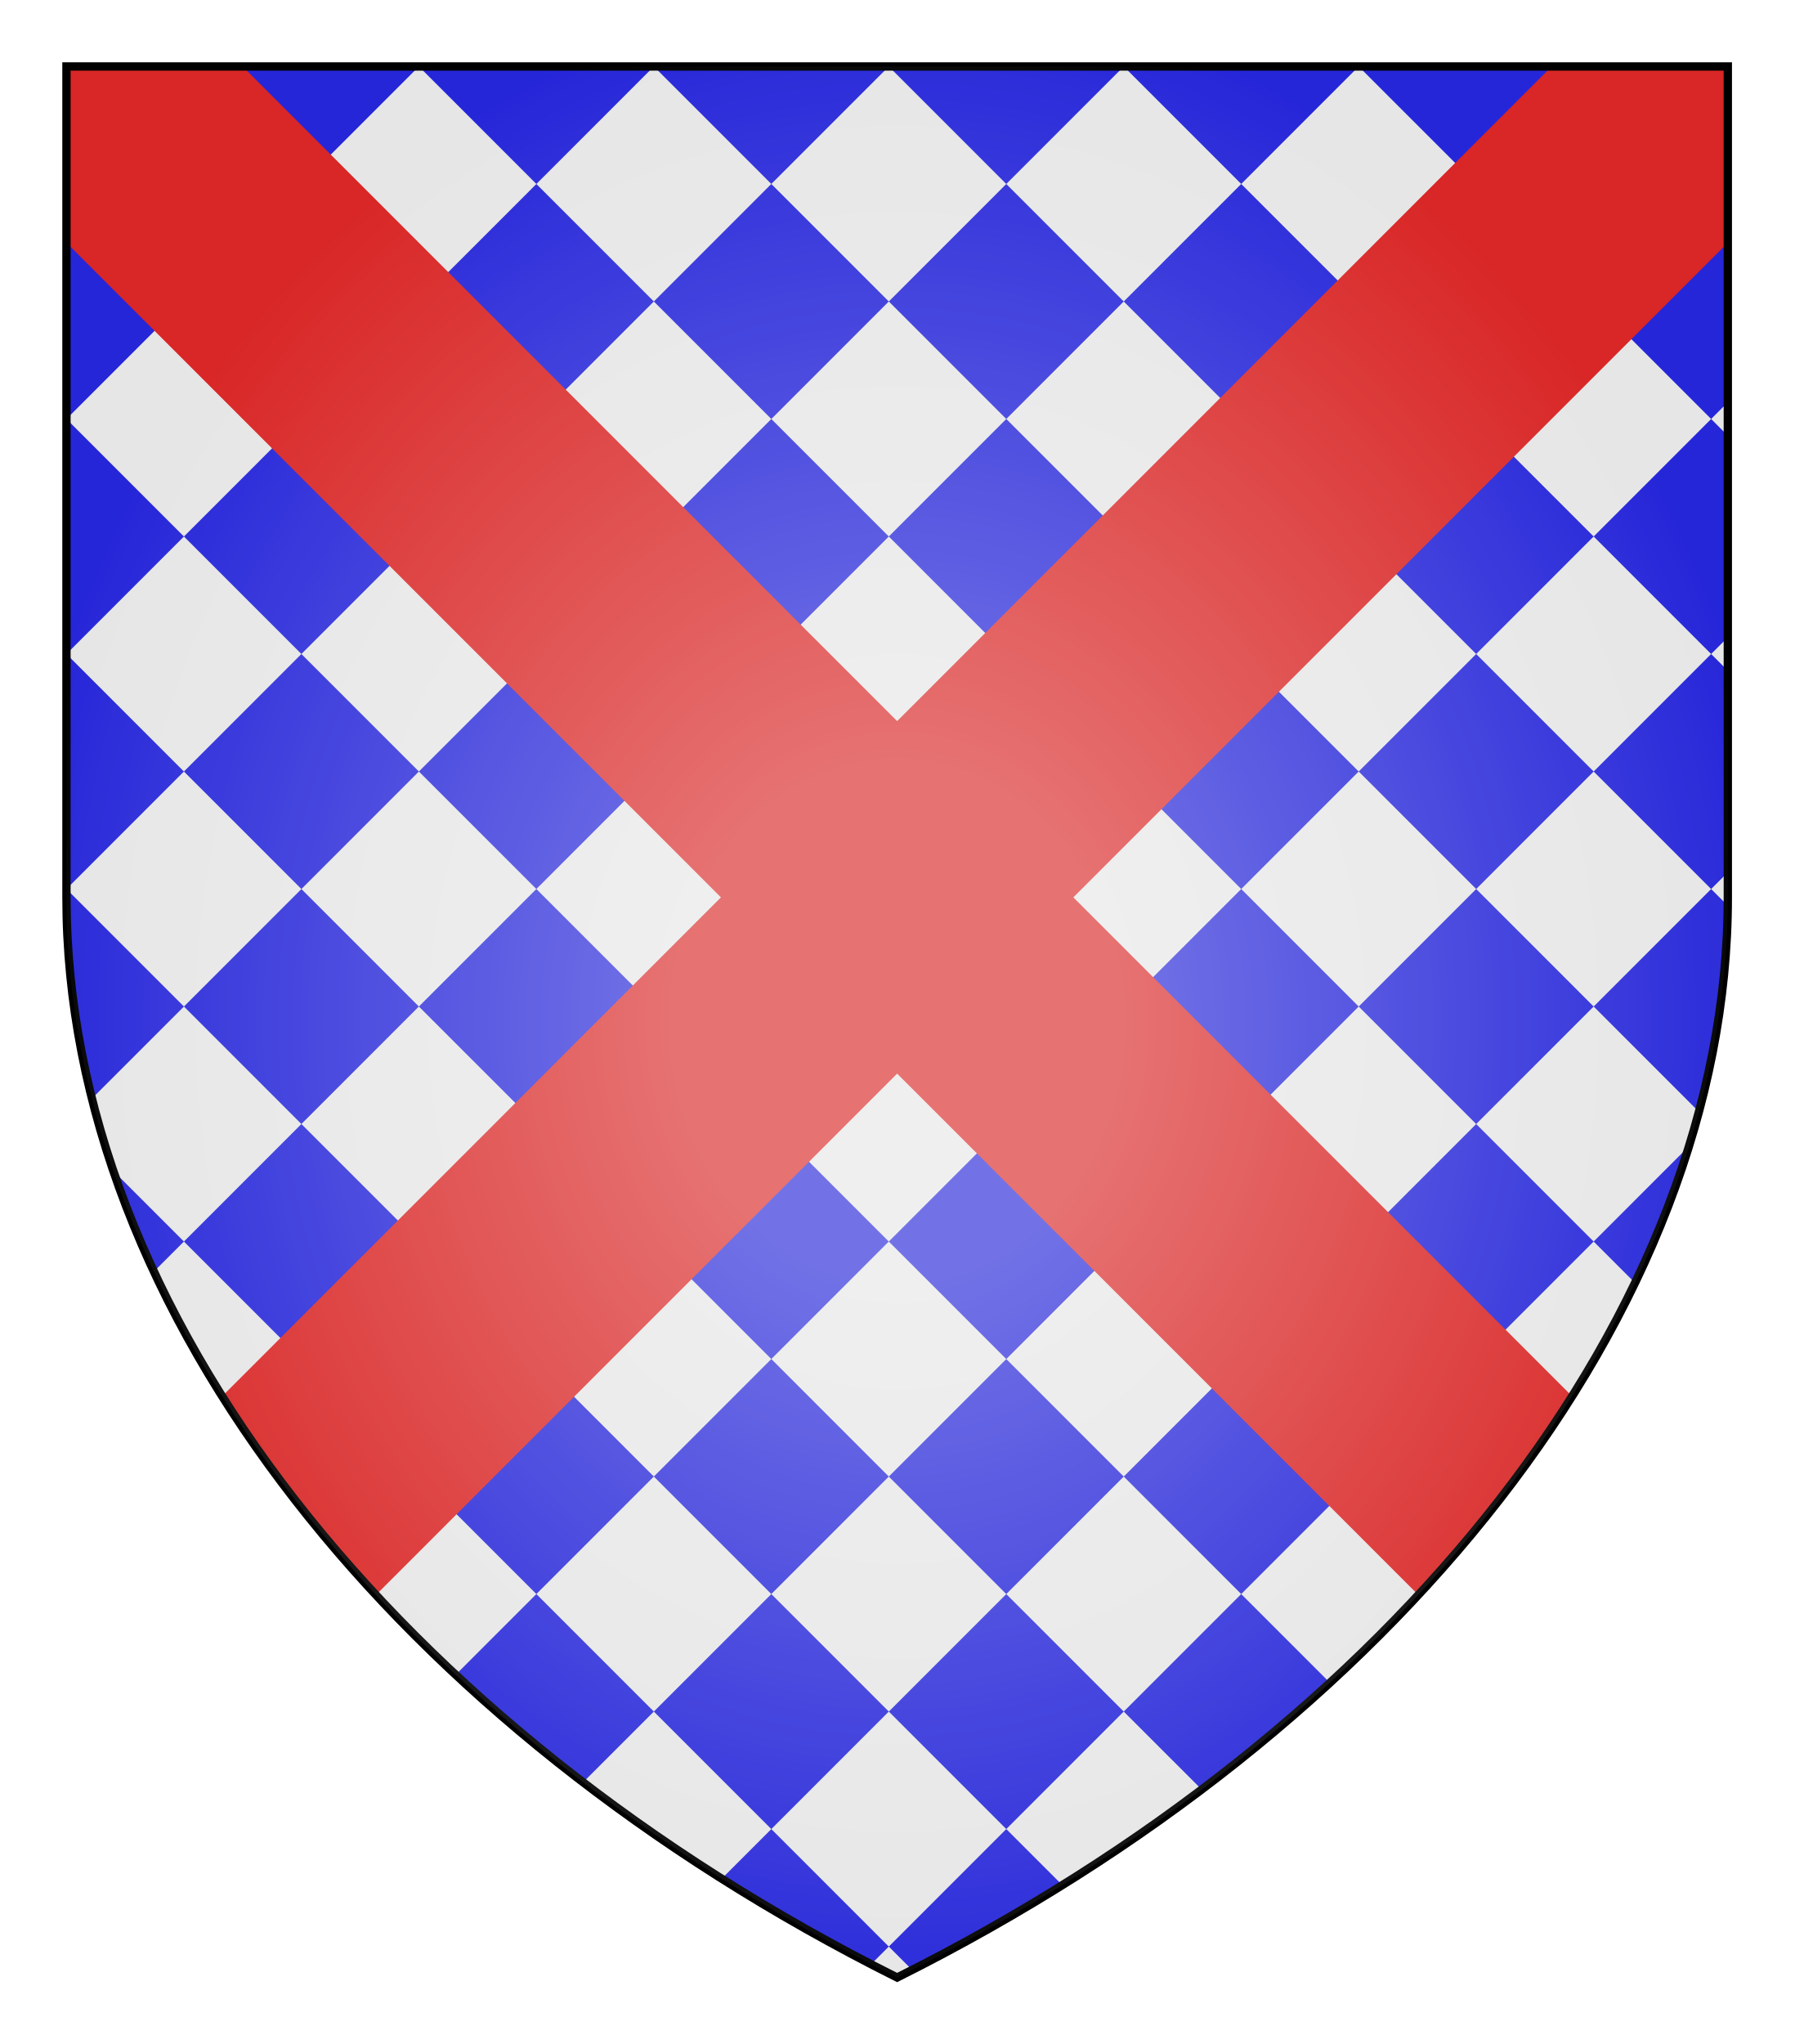
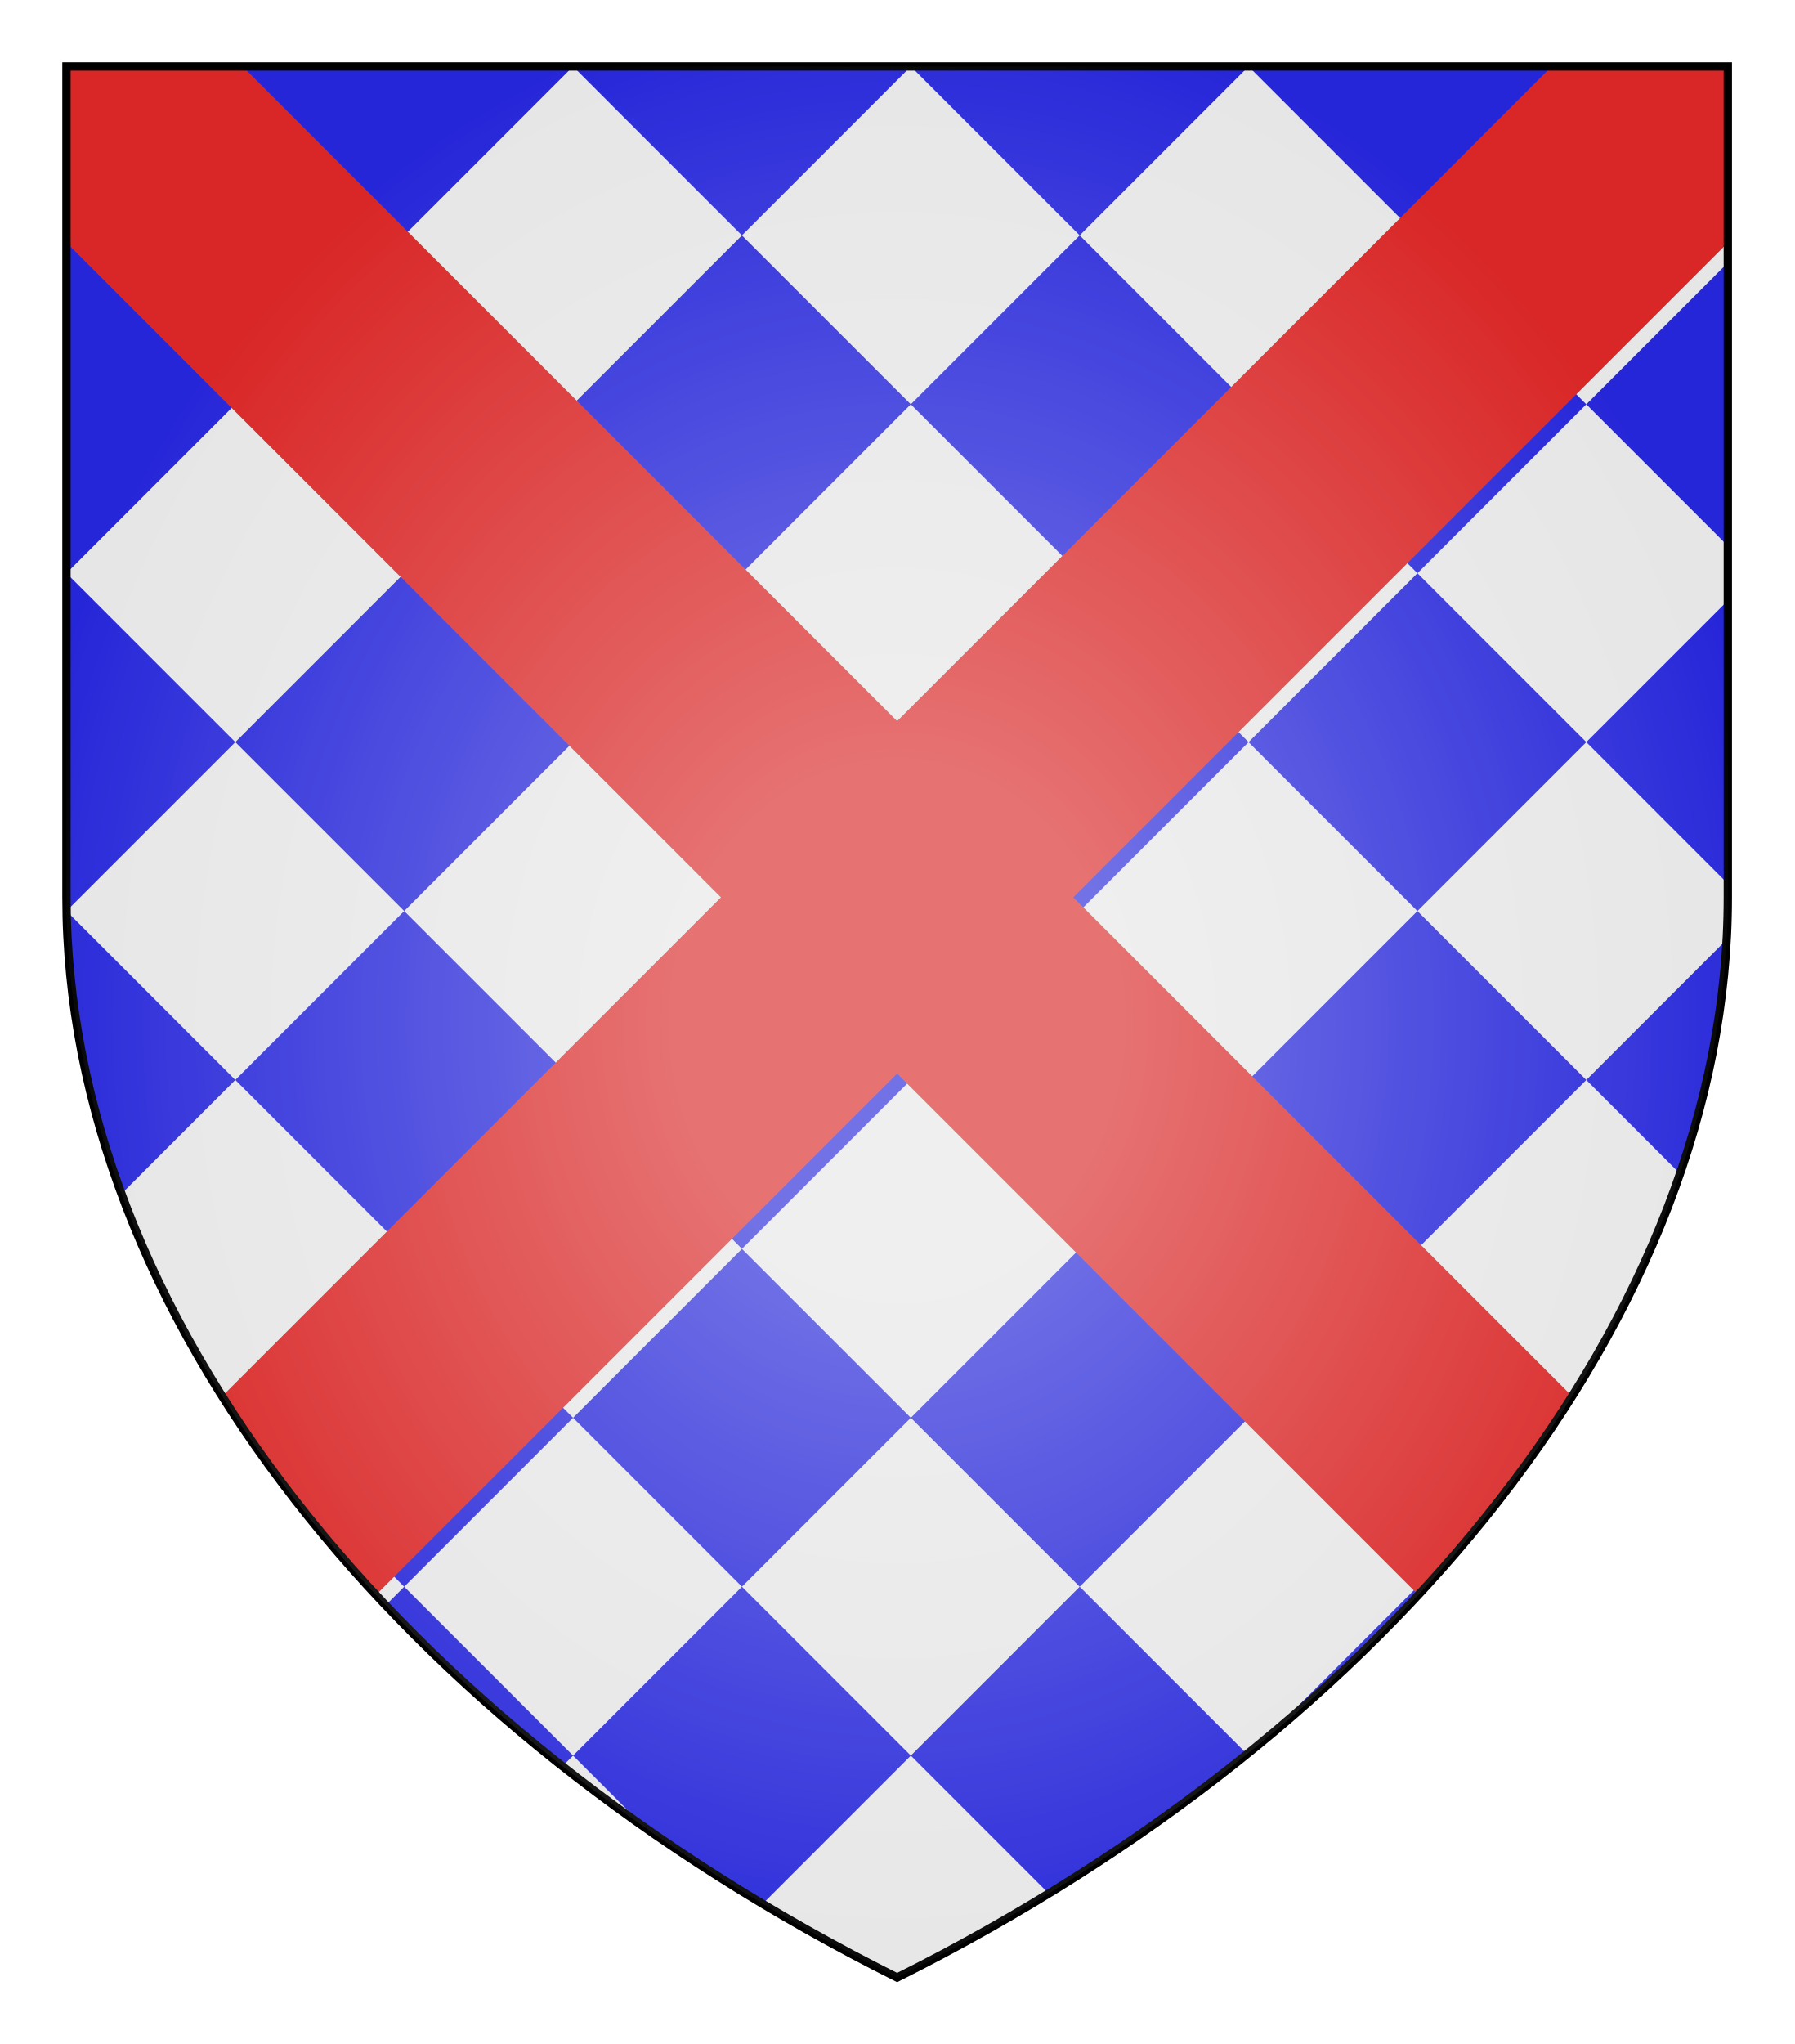
<svg xmlns="http://www.w3.org/2000/svg" height="246.0" width="216.0">
  <defs>
    <clipPath id="contour">
      <path d="M 8.0,8.0 L 208.0,8.0 L 208.0,108.0 C 208.0,158.0 168.0,208.0 108.0,238.0 C 48.0,208.0 8.0,158.0 8.0,108.0 L 8.0,8.0 Z" />
    </clipPath>
    <radialGradient id="lighting">
      <stop offset="25%" stop-color="white" stop-opacity="35%" />
      <stop offset="100%" stop-color="white" stop-opacity="0%" />
    </radialGradient>
  </defs>
  <g>
    <path d="M 8.0,8.0 L 8.0,108.0 C 8.0,158.0 48.0,208.0 108.0,238.0 C 168.0,208.0 208.0,158.0 208.0,108.0 L 208.0,8.0 L 8.0,8.0 Z" style="fill: rgb(38, 38, 217); stroke-width: 1px; stroke: none;" />
-     <path d="M 22.142,8.0 L 8.0,22.142 L 22.142,36.284 L 36.284,22.142 L 22.142,8.0 L 22.142,8.0 Z" style="fill: rgb(230, 230, 230); stroke-width: 1px; stroke: none;" />
-     <path d="M 50.426,8.0 L 36.284,22.142 L 50.426,36.284 L 64.569,22.142 L 50.426,8.0 L 50.426,8.0 Z" style="fill: rgb(230, 230, 230); stroke-width: 1px; stroke: none;" />
-     <path d="M 78.711,8.0 L 64.569,22.142 L 78.711,36.284 L 92.853,22.142 L 78.711,8.0 L 78.711,8.0 Z" style="fill: rgb(230, 230, 230); stroke-width: 1px; stroke: none;" />
-     <path d="M 106.995,8.0 L 92.853,22.142 L 106.995,36.284 L 121.137,22.142 L 106.995,8.0 L 106.995,8.0 Z" style="fill: rgb(230, 230, 230); stroke-width: 1px; stroke: none;" />
-     <path d="M 135.279,8.0 L 121.137,22.142 L 135.279,36.284 L 149.421,22.142 L 135.279,8.0 L 135.279,8.0 Z" style="fill: rgb(230, 230, 230); stroke-width: 1px; stroke: none;" />
-     <path d="M 163.563,8.0 L 149.421,22.142 L 163.563,36.284 L 177.706,22.142 L 163.563,8.0 L 163.563,8.0 Z" style="fill: rgb(230, 230, 230); stroke-width: 1px; stroke: none;" />
-     <path d="M 191.848,8.0 L 177.706,22.142 L 191.848,36.284 L 205.99,22.142 L 191.848,8.0 L 191.848,8.0 Z" style="fill: rgb(230, 230, 230); stroke-width: 1px; stroke: none;" />
-     <path d="M 208.0,20.132 L 205.99,22.142 L 208.0,24.152 L 208.0,20.132 L 208.0,20.132 Z" style="fill: rgb(230, 230, 230); stroke-width: 1px; stroke: none;" />
-     <path d="M 22.142,36.284 L 8.0,50.426 L 22.142,64.569 L 36.284,50.426 L 22.142,36.284 L 22.142,36.284 Z" style="fill: rgb(230, 230, 230); stroke-width: 1px; stroke: none;" />
-     <path d="M 50.426,36.284 L 36.284,50.426 L 50.426,64.569 L 64.569,50.426 L 50.426,36.284 L 50.426,36.284 Z" style="fill: rgb(230, 230, 230); stroke-width: 1px; stroke: none;" />
-     <path d="M 78.711,36.284 L 64.569,50.426 L 78.711,64.569 L 92.853,50.426 L 78.711,36.284 L 78.711,36.284 Z" style="fill: rgb(230, 230, 230); stroke-width: 1px; stroke: none;" />
-     <path d="M 106.995,36.284 L 92.853,50.426 L 106.995,64.569 L 121.137,50.426 L 106.995,36.284 L 106.995,36.284 Z" style="fill: rgb(230, 230, 230); stroke-width: 1px; stroke: none;" />
-     <path d="M 135.279,36.284 L 121.137,50.426 L 135.279,64.569 L 149.421,50.426 L 135.279,36.284 L 135.279,36.284 Z" style="fill: rgb(230, 230, 230); stroke-width: 1px; stroke: none;" />
-     <path d="M 163.563,36.284 L 149.421,50.426 L 163.563,64.569 L 177.706,50.426 L 163.563,36.284 L 163.563,36.284 Z" style="fill: rgb(230, 230, 230); stroke-width: 1px; stroke: none;" />
-     <path d="M 191.848,36.284 L 177.706,50.426 L 191.848,64.569 L 205.99,50.426 L 191.848,36.284 L 191.848,36.284 Z" style="fill: rgb(230, 230, 230); stroke-width: 1px; stroke: none;" />
-     <path d="M 208.0,48.416 L 205.99,50.426 L 208.0,52.437 L 208.0,48.416 L 208.0,48.416 Z" style="fill: rgb(230, 230, 230); stroke-width: 1px; stroke: none;" />
-     <path d="M 22.142,64.569 L 8.0,78.711 L 22.142,92.853 L 36.284,78.711 L 22.142,64.569 L 22.142,64.569 Z" style="fill: rgb(230, 230, 230); stroke-width: 1px; stroke: none;" />
-     <path d="M 50.426,64.569 L 36.284,78.711 L 50.426,92.853 L 64.569,78.711 L 50.426,64.569 L 50.426,64.569 Z" style="fill: rgb(230, 230, 230); stroke-width: 1px; stroke: none;" />
-     <path d="M 78.711,64.569 L 64.569,78.711 L 78.711,92.853 L 92.853,78.711 L 78.711,64.569 L 78.711,64.569 Z" style="fill: rgb(230, 230, 230); stroke-width: 1px; stroke: none;" />
-     <path d="M 106.995,64.569 L 92.853,78.711 L 106.995,92.853 L 121.137,78.711 L 106.995,64.569 L 106.995,64.569 Z" style="fill: rgb(230, 230, 230); stroke-width: 1px; stroke: none;" />
-     <path d="M 135.279,64.569 L 121.137,78.711 L 135.279,92.853 L 149.421,78.711 L 135.279,64.569 L 135.279,64.569 Z" style="fill: rgb(230, 230, 230); stroke-width: 1px; stroke: none;" />
-     <path d="M 163.563,64.569 L 149.421,78.711 L 163.563,92.853 L 177.706,78.711 L 163.563,64.569 L 163.563,64.569 Z" style="fill: rgb(230, 230, 230); stroke-width: 1px; stroke: none;" />
-     <path d="M 191.848,64.569 L 177.706,78.711 L 191.848,92.853 L 205.99,78.711 L 191.848,64.569 L 191.848,64.569 Z" style="fill: rgb(230, 230, 230); stroke-width: 1px; stroke: none;" />
-     <path d="M 208.0,76.701 L 205.99,78.711 L 208.0,80.721 L 208.0,76.701 L 208.0,76.701 Z" style="fill: rgb(230, 230, 230); stroke-width: 1px; stroke: none;" />
-     <path d="M 22.142,92.853 L 8.0,106.995 L 22.142,121.137 L 36.284,106.995 L 22.142,92.853 L 22.142,92.853 Z" style="fill: rgb(230, 230, 230); stroke-width: 1px; stroke: none;" />
-     <path d="M 50.426,92.853 L 36.284,106.995 L 50.426,121.137 L 64.569,106.995 L 50.426,92.853 L 50.426,92.853 Z" style="fill: rgb(230, 230, 230); stroke-width: 1px; stroke: none;" />
-     <path d="M 78.711,92.853 L 64.569,106.995 L 78.711,121.137 L 92.853,106.995 L 78.711,92.853 L 78.711,92.853 Z" style="fill: rgb(230, 230, 230); stroke-width: 1px; stroke: none;" />
-     <path d="M 106.995,92.853 L 92.853,106.995 L 106.995,121.137 L 121.137,106.995 L 106.995,92.853 L 106.995,92.853 Z" style="fill: rgb(230, 230, 230); stroke-width: 1px; stroke: none;" />
-     <path d="M 135.279,92.853 L 121.137,106.995 L 135.279,121.137 L 149.421,106.995 L 135.279,92.853 L 135.279,92.853 Z" style="fill: rgb(230, 230, 230); stroke-width: 1px; stroke: none;" />
-     <path d="M 163.563,92.853 L 149.421,106.995 L 163.563,121.137 L 177.706,106.995 L 163.563,92.853 L 163.563,92.853 Z" style="fill: rgb(230, 230, 230); stroke-width: 1px; stroke: none;" />
-     <path d="M 191.848,92.853 L 177.706,106.995 L 191.848,121.137 L 205.99,106.995 L 191.848,92.853 L 191.848,92.853 Z" style="fill: rgb(230, 230, 230); stroke-width: 1px; stroke: none;" />
-     <path d="M 208.0,104.985 L 205.99,106.995 L 207.995,109 L 207.995,109 C 207.998,108.666 208.0,108.333 208.0,108.0 L 208.0,104.985 L 208.0,104.985 Z" style="fill: rgb(230, 230, 230); stroke-width: 1px; stroke: none;" />
-     <path d="M 22.142,121.137 L 11.064,132.215 L 11.064,132.215 C 11.797,135.129 12.657,138.032 13.64,140.919 L 13.64,140.919 L 22.142,149.421 L 22.142,149.421 L 36.284,135.279 L 22.142,121.137 L 22.142,121.137 Z" style="fill: rgb(230, 230, 230); stroke-width: 1px; stroke: none;" />
-     <path d="M 50.426,121.137 L 36.284,135.279 L 50.426,149.421 L 64.569,135.279 L 50.426,121.137 L 50.426,121.137 Z" style="fill: rgb(230, 230, 230); stroke-width: 1px; stroke: none;" />
-     <path d="M 78.711,121.137 L 64.569,135.279 L 78.711,149.421 L 92.853,135.279 L 78.711,121.137 L 78.711,121.137 Z" style="fill: rgb(230, 230, 230); stroke-width: 1px; stroke: none;" />
-     <path d="M 106.995,121.137 L 92.853,135.279 L 106.995,149.421 L 121.137,135.279 L 106.995,121.137 L 106.995,121.137 Z" style="fill: rgb(230, 230, 230); stroke-width: 1px; stroke: none;" />
-     <path d="M 135.279,121.137 L 121.137,135.279 L 135.279,149.421 L 149.421,135.279 L 135.279,121.137 L 135.279,121.137 Z" style="fill: rgb(230, 230, 230); stroke-width: 1px; stroke: none;" />
-     <path d="M 163.563,121.137 L 149.421,135.279 L 163.563,149.421 L 177.706,135.279 L 163.563,121.137 L 163.563,121.137 Z" style="fill: rgb(230, 230, 230); stroke-width: 1px; stroke: none;" />
-     <path d="M 191.848,121.137 L 177.706,135.279 L 191.848,149.421 L 203.329,137.94 L 203.329,137.94 C 203.755,136.567 204.152,135.19 204.522,133.811 L 204.522,133.811 L 191.848,121.137 L 191.848,121.137 Z" style="fill: rgb(230, 230, 230); stroke-width: 1px; stroke: none;" />
-     <path d="M 22.142,149.421 L 18.527,153.036 L 18.527,153.036 C 21.392,159.175 24.808,165.215 28.734,171.114 L 28.734,171.114 L 36.284,163.563 L 22.142,149.421 L 22.142,149.421 Z" style="fill: rgb(230, 230, 230); stroke-width: 1px; stroke: none;" />
-     <path d="M 50.426,149.421 L 36.284,163.563 L 50.426,177.706 L 64.569,163.563 L 50.426,149.421 L 50.426,149.421 Z" style="fill: rgb(230, 230, 230); stroke-width: 1px; stroke: none;" />
-     <path d="M 78.711,149.421 L 64.569,163.563 L 78.711,177.706 L 92.853,163.563 L 78.711,149.421 L 78.711,149.421 Z" style="fill: rgb(230, 230, 230); stroke-width: 1px; stroke: none;" />
-     <path d="M 106.995,149.421 L 92.853,163.563 L 106.995,177.706 L 121.137,163.563 L 106.995,149.421 L 106.995,149.421 Z" style="fill: rgb(230, 230, 230); stroke-width: 1px; stroke: none;" />
-     <path d="M 135.279,149.421 L 121.137,163.563 L 135.279,177.706 L 149.421,163.563 L 135.279,149.421 L 135.279,149.421 Z" style="fill: rgb(230, 230, 230); stroke-width: 1px; stroke: none;" />
-     <path d="M 163.563,149.421 L 149.421,163.563 L 163.563,177.706 L 177.706,163.563 L 163.563,149.421 L 163.563,149.421 Z" style="fill: rgb(230, 230, 230); stroke-width: 1px; stroke: none;" />
-     <path d="M 191.848,149.421 L 177.706,163.563 L 186.458,172.316 L 186.458,172.316 C 190.429,166.472 193.898,160.486 196.827,154.4 L 196.827,154.4 L 191.848,149.421 L 191.848,149.421 Z" style="fill: rgb(230, 230, 230); stroke-width: 1px; stroke: none;" />
-     <path d="M 50.426,177.706 L 40.966,187.166 L 40.966,187.166 C 45.238,192.113 49.877,196.921 54.855,201.561 L 54.855,201.561 L 64.569,191.848 L 50.426,177.706 L 50.426,177.706 Z" style="fill: rgb(230, 230, 230); stroke-width: 1px; stroke: none;" />
-     <path d="M 78.711,177.706 L 64.569,191.848 L 78.711,205.99 L 92.853,191.848 L 78.711,177.706 L 78.711,177.706 Z" style="fill: rgb(230, 230, 230); stroke-width: 1px; stroke: none;" />
-     <path d="M 106.995,177.706 L 92.853,191.848 L 106.995,205.99 L 121.137,191.848 L 106.995,177.706 L 106.995,177.706 Z" style="fill: rgb(230, 230, 230); stroke-width: 1px; stroke: none;" />
-     <path d="M 135.279,177.706 L 121.137,191.848 L 135.279,205.99 L 149.421,191.848 L 135.279,177.706 L 135.279,177.706 Z" style="fill: rgb(230, 230, 230); stroke-width: 1px; stroke: none;" />
-     <path d="M 163.563,177.706 L 149.421,191.848 L 160.101,202.527 L 160.101,202.527 C 165.111,197.924 169.786,193.153 174.098,188.24 L 174.098,188.24 L 163.563,177.706 L 163.563,177.706 Z" style="fill: rgb(230, 230, 230); stroke-width: 1px; stroke: none;" />
-     <path d="M 78.711,205.99 L 70.195,214.505 L 70.195,214.505 C 75.487,218.555 81.056,222.429 86.879,226.106 L 86.879,226.106 L 92.853,220.132 L 78.711,205.99 L 78.711,205.99 Z" style="fill: rgb(230, 230, 230); stroke-width: 1px; stroke: none;" />
-     <path d="M 106.995,205.99 L 92.853,220.132 L 106.995,234.274 L 121.137,220.132 L 106.995,205.99 L 106.995,205.99 Z" style="fill: rgb(230, 230, 230); stroke-width: 1px; stroke: none;" />
-     <path d="M 135.279,205.99 L 121.137,220.132 L 127.886,226.881 L 127.886,226.881 C 133.737,223.236 139.338,219.393 144.663,215.373 L 144.663,215.373 L 135.279,205.99 L 135.279,205.99 Z" style="fill: rgb(230, 230, 230); stroke-width: 1px; stroke: none;" />
-     <path d="M 106.995,234.274 L 104.864,236.405 L 104.864,236.405 C 105.903,236.943 106.949,237.474 108.0,238.0 C 108.605,237.698 109.207,237.393 109.808,237.087 L 109.808,237.087 L 106.995,234.274 L 106.995,234.274 Z" style="fill: rgb(230, 230, 230); stroke-width: 1px; stroke: none;" />
+     <path d="M 28.329,8.0 L 8.0,28.329 L 28.329,48.659 L 48.659,28.329 L 28.329,8.0 L 28.329,8.0 Z" style="fill: rgb(230, 230, 230); stroke-width: 1px; stroke: none;" />
+     <path d="M 68.988,8.0 L 48.659,28.329 L 68.988,48.659 L 89.317,28.329 L 68.988,8.0 L 68.988,8.0 Z" style="fill: rgb(230, 230, 230); stroke-width: 1px; stroke: none;" />
+     <path d="M 109.647,8.0 L 89.317,28.329 L 109.647,48.659 L 129.976,28.329 L 109.647,8.0 L 109.647,8.0 Z" style="fill: rgb(230, 230, 230); stroke-width: 1px; stroke: none;" />
+     <path d="M 150.305,8.0 L 129.976,28.329 L 150.305,48.659 L 170.635,28.329 L 150.305,8.0 L 150.305,8.0 Z" style="fill: rgb(230, 230, 230); stroke-width: 1px; stroke: none;" />
+     <path d="M 190.964,8.0 L 170.635,28.329 L 190.964,48.659 L 208.0,31.623 L 208.0,25.036 L 190.964,8.0 L 190.964,8.0 Z" style="fill: rgb(230, 230, 230); stroke-width: 1px; stroke: none;" />
+     <path d="M 28.329,48.659 L 8.0,68.988 L 28.329,89.317 L 48.659,68.988 L 28.329,48.659 L 28.329,48.659 Z" style="fill: rgb(230, 230, 230); stroke-width: 1px; stroke: none;" />
+     <path d="M 68.988,48.659 L 48.659,68.988 L 68.988,89.317 L 89.317,68.988 L 68.988,48.659 L 68.988,48.659 Z" style="fill: rgb(230, 230, 230); stroke-width: 1px; stroke: none;" />
+     <path d="M 109.647,48.659 L 89.317,68.988 L 109.647,89.317 L 129.976,68.988 L 109.647,48.659 L 109.647,48.659 Z" style="fill: rgb(230, 230, 230); stroke-width: 1px; stroke: none;" />
+     <path d="M 150.305,48.659 L 129.976,68.988 L 150.305,89.317 L 170.635,68.988 L 150.305,48.659 L 150.305,48.659 Z" style="fill: rgb(230, 230, 230); stroke-width: 1px; stroke: none;" />
+     <path d="M 190.964,48.659 L 170.635,68.988 L 190.964,89.317 L 208.0,72.281 L 208.0,65.695 L 190.964,48.659 L 190.964,48.659 Z" style="fill: rgb(230, 230, 230); stroke-width: 1px; stroke: none;" />
+     <path d="M 28.329,89.317 L 8.014,109.632 L 8.014,109.632 C 8.014,109.642 8.015,109.652 8.015,109.661 L 8.015,109.661 L 28.329,129.976 L 48.659,109.647 L 28.329,89.317 L 28.329,89.317 Z" style="fill: rgb(230, 230, 230); stroke-width: 1px; stroke: none;" />
+     <path d="M 68.988,89.317 L 48.659,109.647 L 68.988,129.976 L 89.317,109.647 L 68.988,89.317 L 68.988,89.317 Z" style="fill: rgb(230, 230, 230); stroke-width: 1px; stroke: none;" />
+     <path d="M 109.647,89.317 L 89.317,109.647 L 109.647,129.976 L 129.976,109.647 L 109.647,89.317 L 109.647,89.317 Z" style="fill: rgb(230, 230, 230); stroke-width: 1px; stroke: none;" />
+     <path d="M 150.305,89.317 L 129.976,109.647 L 150.305,129.976 L 170.635,109.647 L 150.305,89.317 L 150.305,89.317 Z" style="fill: rgb(230, 230, 230); stroke-width: 1px; stroke: none;" />
+     <path d="M 190.964,89.317 L 170.635,109.647 L 190.964,129.976 L 207.863,113.077 L 207.863,113.077 C 207.954,111.385 208.0,109.692 208.0,108.0 L 208.0,106.353 L 190.964,89.317 L 190.964,89.317 Z" style="fill: rgb(230, 230, 230); stroke-width: 1px; stroke: none;" />
+     <path d="M 28.329,129.976 L 14.621,143.684 L 14.621,143.684 C 18.009,152.864 22.64,161.874 28.381,170.582 L 28.381,170.582 L 48.659,150.305 L 28.329,129.976 L 28.329,129.976 Z" style="fill: rgb(230, 230, 230); stroke-width: 1px; stroke: none;" />
+     <path d="M 68.988,129.976 L 48.659,150.305 L 68.988,170.635 L 89.317,150.305 L 68.988,129.976 L 68.988,129.976 Z" style="fill: rgb(230, 230, 230); stroke-width: 1px; stroke: none;" />
+     <path d="M 109.647,129.976 L 89.317,150.305 L 109.647,170.635 L 129.976,150.305 L 109.647,129.976 L 109.647,129.976 Z" style="fill: rgb(230, 230, 230); stroke-width: 1px; stroke: none;" />
+     <path d="M 150.305,129.976 L 129.976,150.305 L 150.305,170.635 L 170.635,150.305 L 150.305,129.976 L 150.305,129.976 Z" style="fill: rgb(230, 230, 230); stroke-width: 1px; stroke: none;" />
+     <path d="M 190.964,129.976 L 170.635,150.305 L 188.913,168.584 L 188.913,168.584 C 194.55,159.728 199.039,150.573 202.245,141.257 L 202.245,141.257 L 190.964,129.976 L 190.964,129.976 Z" style="fill: rgb(230, 230, 230); stroke-width: 1px; stroke: none;" />
+     <path d="M 28.585,170.89 L 28.585,170.89 C 33.692,178.595 39.669,186.062 46.423,193.199 L 46.423,193.199 L 48.659,190.964 L 28.585,170.89 L 28.585,170.89 Z" style="fill: rgb(230, 230, 230); stroke-width: 1px; stroke: none;" />
+     <path d="M 68.988,170.635 L 48.659,190.964 L 68.988,211.293 L 89.317,190.964 L 68.988,170.635 L 68.988,170.635 Z" style="fill: rgb(230, 230, 230); stroke-width: 1px; stroke: none;" />
+     <path d="M 109.647,170.635 L 89.317,190.964 L 109.647,211.293 L 129.976,190.964 L 109.647,170.635 L 109.647,170.635 Z" style="fill: rgb(230, 230, 230); stroke-width: 1px; stroke: none;" />
+     <path d="M 150.305,170.635 L 129.976,190.964 L 150.124,211.112 L 150.124,211.112 C 150.787,210.578 151.445,210.04 152.098,209.5 L 152.098,209.5 L 170.635,190.964 L 150.305,170.635 L 150.305,170.635 Z" style="fill: rgb(230, 230, 230); stroke-width: 1px; stroke: none;" />
+     <path d="M 178.162,183.436 L 170.635,190.964 L 171.167,191.497 L 171.167,191.497 C 173.607,188.852 175.94,186.164 178.162,183.436 L 178.162,183.436 Z" style="fill: rgb(230, 230, 230); stroke-width: 1px; stroke: none;" />
+     <path d="M 68.988,211.293 L 67.708,212.573 L 67.708,212.573 C 70.927,215.112 74.254,217.586 77.683,219.988 L 77.683,219.988 L 68.988,211.293 L 68.988,211.293 Z" style="fill: rgb(230, 230, 230); stroke-width: 1px; stroke: none;" />
+     <path d="M 109.647,211.293 L 91.806,229.134 L 91.806,229.134 C 97.021,232.251 102.424,235.212 108.0,238.0 C 114.311,234.844 120.401,231.468 126.246,227.893 L 126.246,227.893 L 109.647,211.293 L 109.647,211.293 Z" style="fill: rgb(230, 230, 230); stroke-width: 1px; stroke: none;" />
    <path d="M 8.0,8.0 L 8.0,29.213 L 86.787,108.0 L 26.744,168.043 L 26.744,168.043 C 31.954,176.308 38.162,184.316 45.257,191.956 L 45.257,191.956 L 108.0,129.213 L 170.743,191.956 L 170.743,191.956 C 177.838,184.316 184.046,176.308 189.256,168.043 L 189.256,168.043 L 129.213,108.0 L 208.0,29.213 L 208.0,8.0 L 186.787,8.0 L 108.0,86.787 L 29.213,8.0 L 8.0,8.0 Z" style="fill: rgb(217, 38, 38); stroke-width: 1px; stroke: none;" />
    <path d="M 8.0,8.0 L 208.0,8.0 L 208.0,108.0 C 208.0,158.0 168.0,208.0 108.0,238.0 C 48.0,208.0 8.0,158.0 8.0,108.0 L 8.0,8.0 Z" style="fill: none; stroke-width: 1px; stroke: rgb(0, 0, 0);" />
  </g>
  <rect clip-path="url(#contour)" fill="url(#lighting)" height="246.0" width="216.0" x="0.0" y="0.0" />
</svg>
